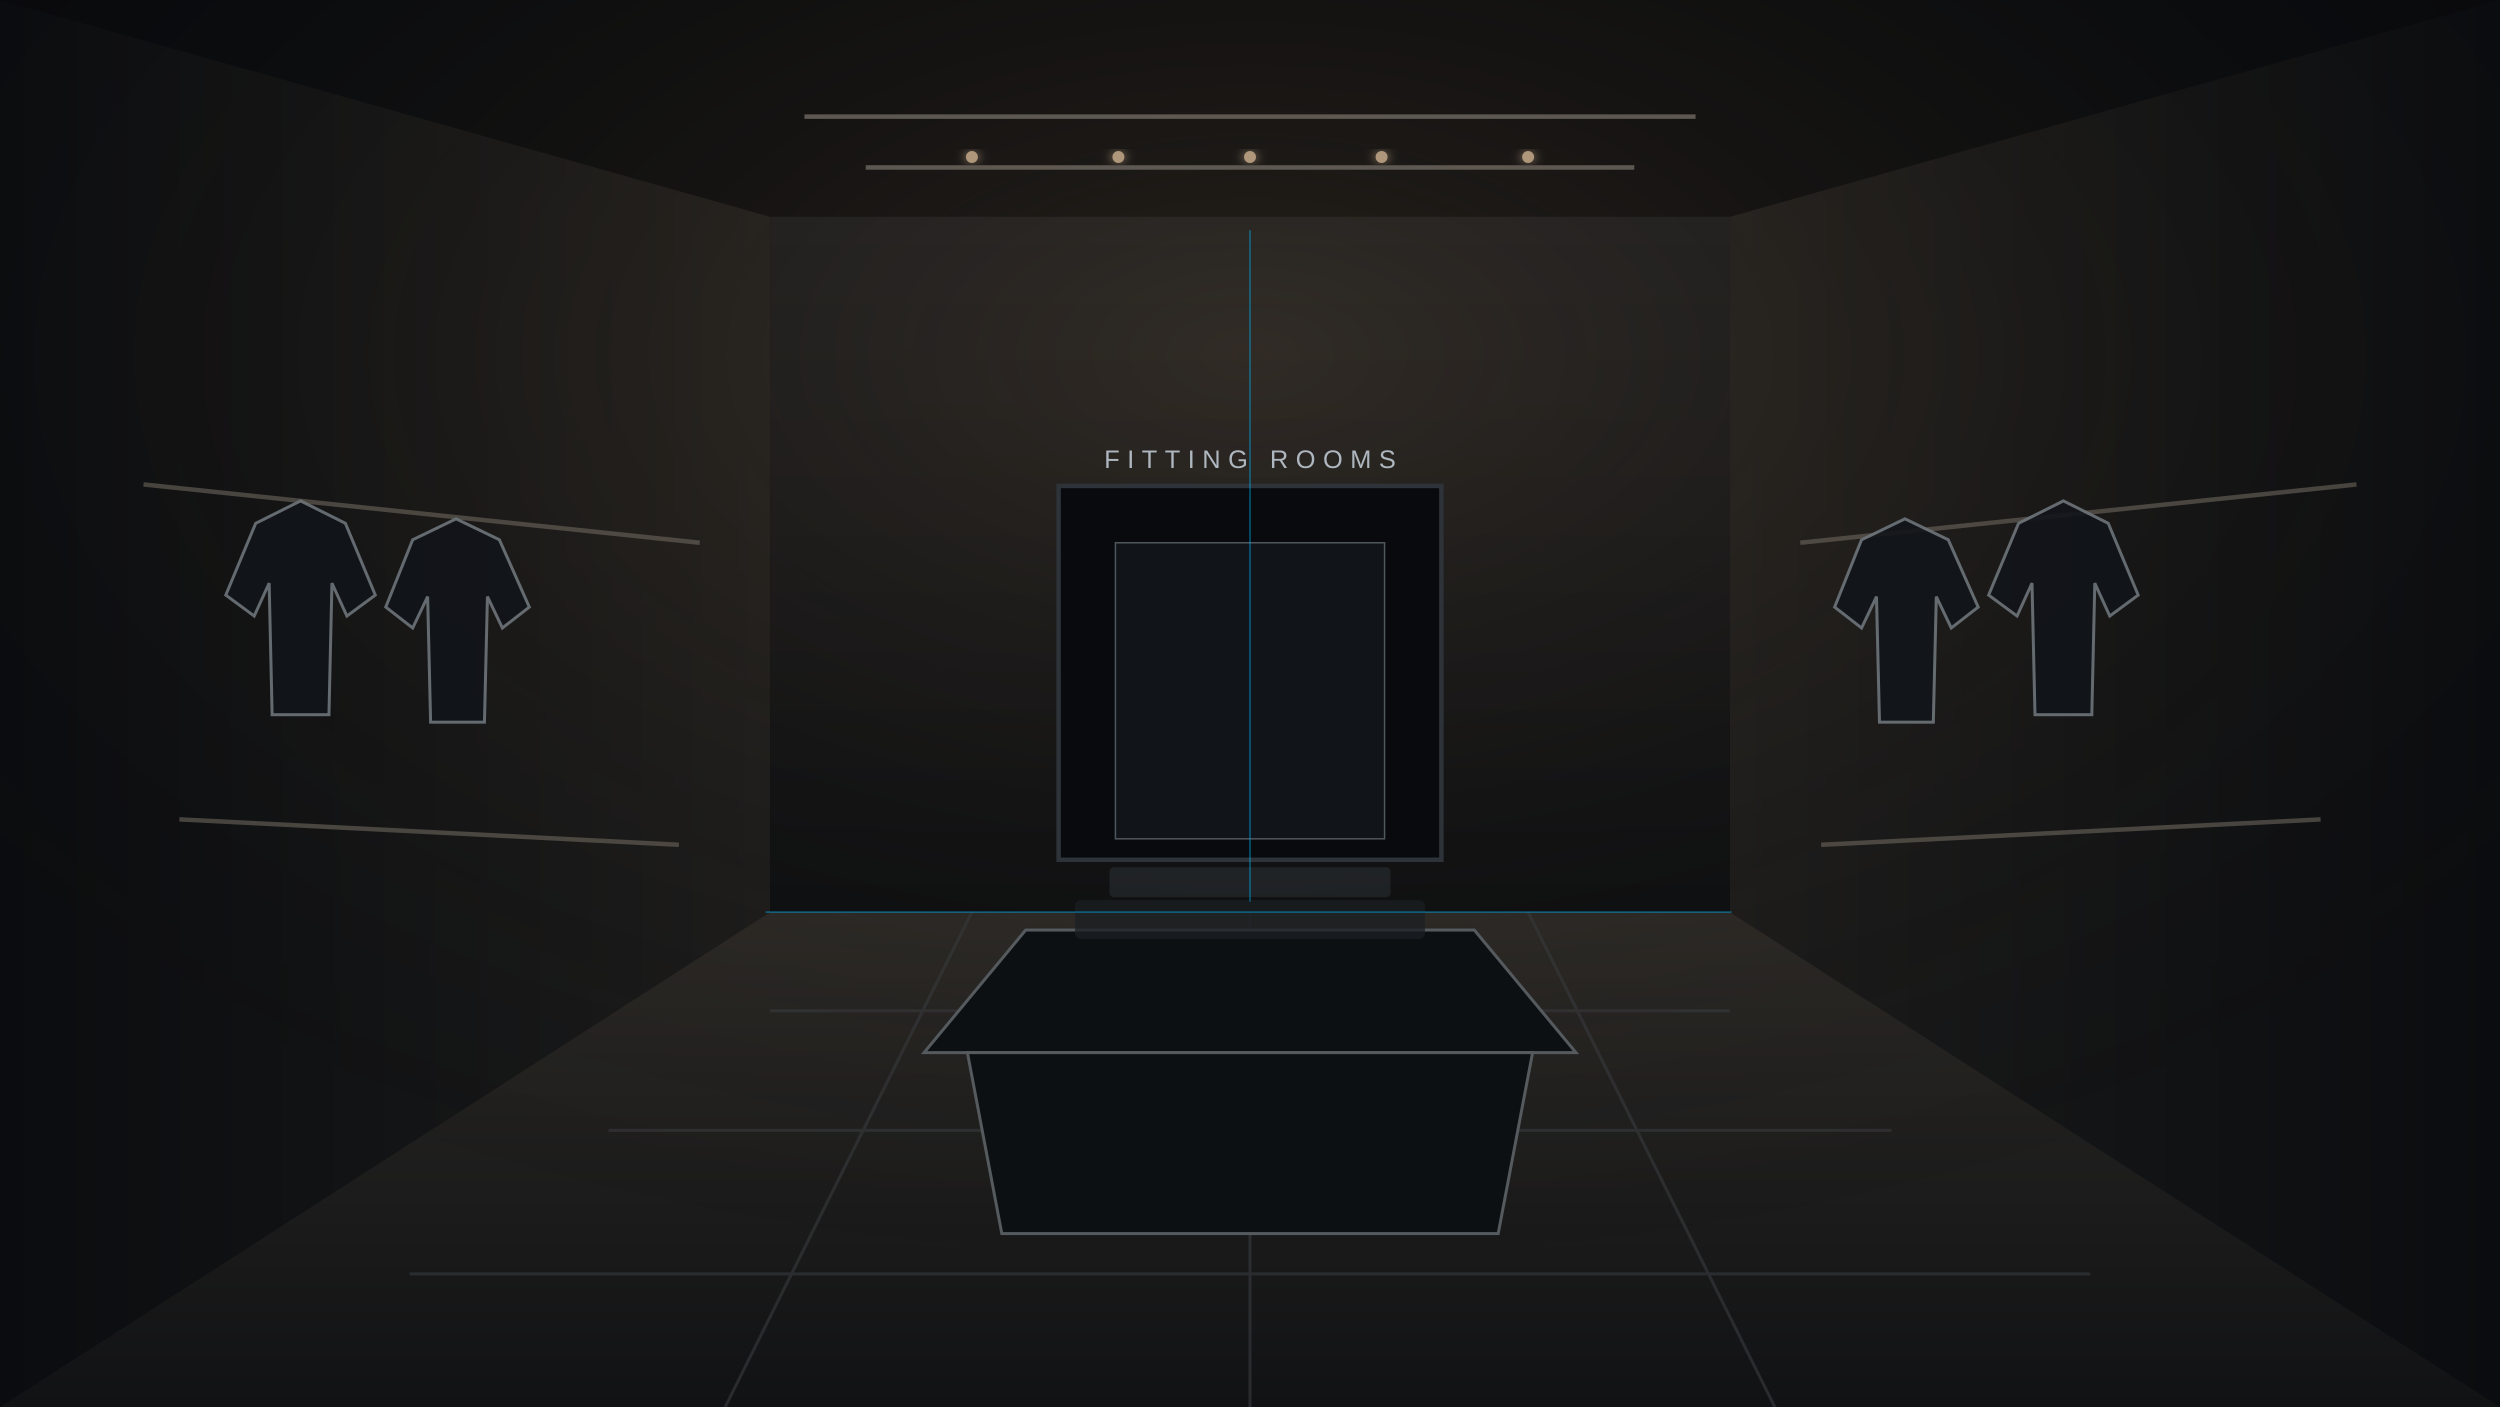
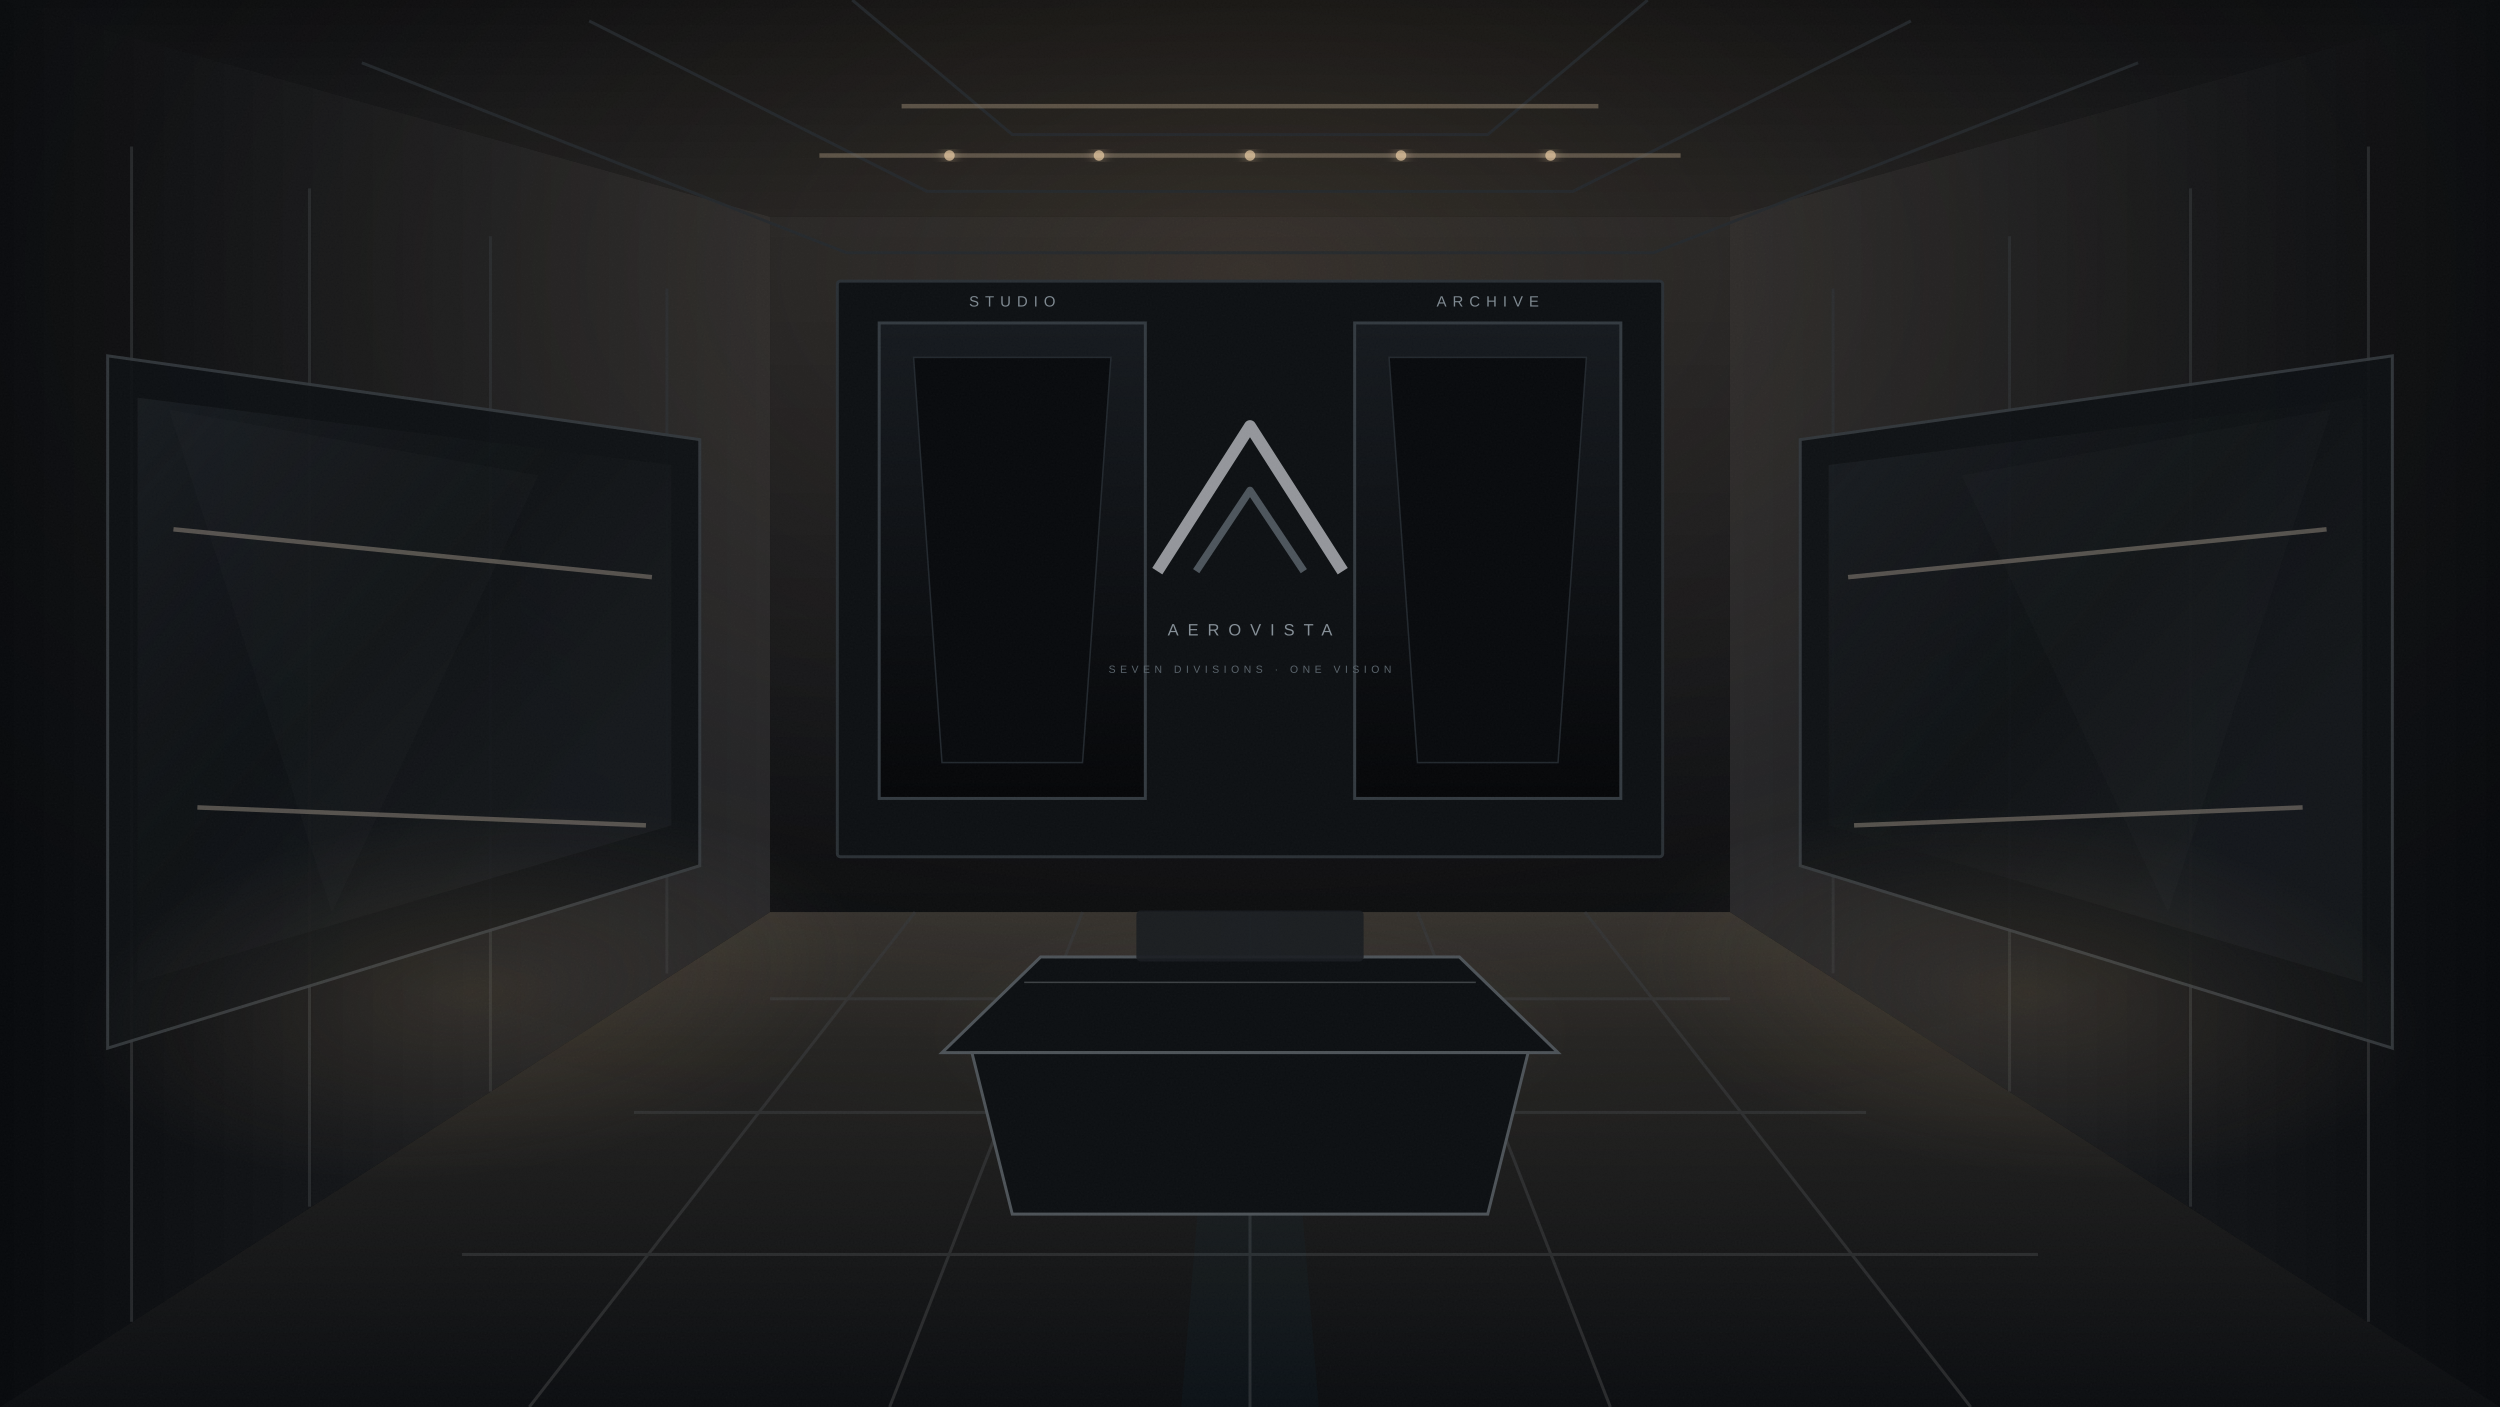
<svg xmlns="http://www.w3.org/2000/svg" viewBox="0 0 1672 941" role="img" aria-label="AeroVista Apparel boutique interior">
  <defs>
+     <linearGradient id="ceiling" x1="0" y1="0" x2="0" y2="1">
+       <stop stop-color="#080a0d" />
+       <stop offset="1" stop-color="#15171a" />
+     </linearGradient>
    <linearGradient id="back" x1="0" y1="0" x2="0" y2="1">
-       <stop stop-color="#17191d" />
+       <stop stop-color="#1a1c20" />
+       <stop offset=".55" stop-color="#111317" />
+       <stop offset="1" stop-color="#090b0e" />
+     </linearGradient>
+     <linearGradient id="wallL" x1="0" y1="0" x2="1" y2="0">
+       <stop stop-color="#07090c" />
+       <stop offset=".62" stop-color="#17191c" />
+       <stop offset="1" stop-color="#222326" />
+     </linearGradient>
+     <linearGradient id="wallR" x1="1" y1="0" x2="0" y2="0">
+       <stop stop-color="#07090c" />
+       <stop offset=".62" stop-color="#17191c" />
+       <stop offset="1" stop-color="#222326" />
+     </linearGradient>
+     <linearGradient id="floor" x1="0" y1="0" x2="0" y2="1">
+       <stop stop-color="#34312d" />
+       <stop offset=".26" stop-color="#242321" />
      <stop offset="1" stop-color="#0b0d10" />
    </linearGradient>
-     <linearGradient id="floor" x1="0" y1="0" x2="0" y2="1">
-       <stop stop-color="#2b2926" />
-       <stop offset="1" stop-color="#111214" />
+     <linearGradient id="portal" x1="0" y1="0" x2="0" y2="1">
+       <stop stop-color="#15191e" />
+       <stop offset="1" stop-color="#050608" />
    </linearGradient>
-     <linearGradient id="wallL" x1="0" y1="0" x2="1" y2="0">
-       <stop stop-color="#0a0c0f" />
-       <stop offset="1" stop-color="#1b1b1b" />
-     </linearGradient>
-     <linearGradient id="wallR" x1="1" y1="0" x2="0" y2="0">
-       <stop stop-color="#0a0c0f" />
-       <stop offset="1" stop-color="#1b1b1b" />
-     </linearGradient>
-     <radialGradient id="warm" cx="50%" cy="25%" r="70%">
-       <stop stop-color="#8b6c48" stop-opacity=".24" />
+     <radialGradient id="warm" cx="50%" cy="19%" r="72%">
+       <stop stop-color="#b8915e" stop-opacity=".18" />
+       <stop offset=".55" stop-color="#7c6041" stop-opacity=".05" />
      <stop offset="1" stop-color="#000" stop-opacity="0" />
    </radialGradient>
+     <radialGradient id="pool" cx="50%" cy="50%" r="50%">
+       <stop stop-color="#d6b07d" stop-opacity=".14" />
+       <stop offset="1" stop-color="#d6b07d" stop-opacity="0" />
+     </radialGradient>
+     <linearGradient id="glass" x1="0" y1="0" x2="1" y2="1">
+       <stop stop-color="#2a3036" stop-opacity=".38" />
+       <stop offset=".45" stop-color="#11161b" stop-opacity=".18" />
+       <stop offset="1" stop-color="#65717a" stop-opacity=".08" />
+     </linearGradient>
    <filter id="glow">
      <feGaussianBlur stdDeviation="4" result="b" />
      <feMerge>
        <feMergeNode in="b" />
        <feMergeNode in="SourceGraphic" />
      </feMerge>
    </filter>
+     <filter id="soft">
+       <feGaussianBlur stdDeviation="16" />
+     </filter>
+     <filter id="grain" x="-20%" y="-20%" width="140%" height="140%">
+       <feTurbulence type="fractalNoise" baseFrequency=".8" numOctaves="2" seed="17" result="n" />
+       <feColorMatrix in="n" type="saturate" values="0" result="g" />
+       <feComponentTransfer in="g">
+         <feFuncA type="table" tableValues="0 .045" />
+       </feComponentTransfer>
+     </filter>
  </defs>
-   <rect width="1672" height="941" fill="#080a0d" />
+   <rect width="1672" height="941" fill="#06080b" />
+   <polygon points="0,0 515,145 1157,145 1672,0" fill="url(#ceiling)" />
  <polygon points="0,0 515,145 515,610 0,941" fill="url(#wallL)" />
  <polygon points="1672,0 1157,145 1157,610 1672,941" fill="url(#wallR)" />
  <rect x="515" y="145" width="642" height="465" fill="url(#back)" />
  <polygon points="0,941 515,610 1157,610 1672,941" fill="url(#floor)" />
  <rect width="1672" height="941" fill="url(#warm)" />
-   <g stroke="#35383a" stroke-width="2" opacity=".65">
+   <g fill="none" stroke="#25292d" stroke-width="2" opacity=".9">
+     <path d="M242 42 L566 169 H1106 L1430 42" />
+     <path d="M394 14 L620 128 H1052 L1278 14" />
+     <path d="M570 0 L677 90 H995 L1102 0" />
+   </g>
+   <g stroke="#9a8a73" stroke-width="3" opacity=".48">
+     <line x1="548" y1="104" x2="1124" y2="104" />
+     <line x1="603" y1="71" x2="1069" y2="71" />
+   </g>
+   <g fill="#f0d1a7" opacity=".72" filter="url(#glow)">
+     <circle cx="635" cy="104" r="3.5" />
+     <circle cx="735" cy="104" r="3.5" />
+     <circle cx="836" cy="104" r="3.5" />
+     <circle cx="937" cy="104" r="3.5" />
+     <circle cx="1037" cy="104" r="3.5" />
+   </g>
+   <g stroke="#2d3033" stroke-width="2" opacity=".75">
+     <line x1="88" y1="98" x2="88" y2="884" />
+     <line x1="207" y1="126" x2="207" y2="807" />
+     <line x1="328" y1="158" x2="328" y2="730" />
+     <line x1="446" y1="193" x2="446" y2="651" />
+     <line x1="1584" y1="98" x2="1584" y2="884" />
+     <line x1="1465" y1="126" x2="1465" y2="807" />
+     <line x1="1344" y1="158" x2="1344" y2="730" />
+     <line x1="1226" y1="193" x2="1226" y2="651" />
+   </g>
+   <g opacity=".92">
+     <polygon points="72,238 468,294 468,579 72,701" fill="#0d1013" stroke="#33383d" stroke-width="2" />
+     <polygon points="1204,294 1600,238 1600,701 1204,579" fill="#0d1013" stroke="#33383d" stroke-width="2" />
+     <polygon points="92,266 449,311 449,552 92,657" fill="url(#glass)" />
+     <polygon points="1223,311 1580,266 1580,657 1223,552" fill="url(#glass)" />
+   </g>
+   <g stroke="#8d8478" stroke-width="3" opacity=".55">
+     <line x1="116" y1="354" x2="436" y2="386" />
+     <line x1="1236" y1="386" x2="1556" y2="354" />
+     <line x1="132" y1="540" x2="432" y2="552" />
+     <line x1="1240" y1="552" x2="1540" y2="540" />
+   </g>
+   <g>
+     <rect x="560" y="188" width="552" height="385" rx="2" fill="#0d1013" stroke="#2a3035" stroke-width="2" />
+     <rect x="588" y="216" width="178" height="318" fill="url(#portal)" stroke="#333a40" stroke-width="2" />
+     <rect x="906" y="216" width="178" height="318" fill="url(#portal)" stroke="#333a40" stroke-width="2" />
+     <polygon points="611,239 743,239 724,510 630,510" fill="#080a0d" stroke="#22282e" />
+     <polygon points="929,239 1061,239 1042,510 948,510" fill="#080a0d" stroke="#22282e" />
+     <text x="677" y="205" text-anchor="middle" font-family="Montserrat,Arial,sans-serif" font-size="10" letter-spacing="4" fill="#7e8991">STUDIO</text>
+     <text x="995" y="205" text-anchor="middle" font-family="Montserrat,Arial,sans-serif" font-size="10" letter-spacing="4" fill="#7e8991">ARCHIVE</text>
+   </g>
+   <g transform="translate(836 316)" fill="none" stroke-linejoin="round">
+     <path d="M-62 66 L0 -31 L62 66" stroke="#c8cbd0" stroke-width="8" opacity=".72" />
+     <path d="M-36 66 L0 12 L36 66" stroke="#4d555c" stroke-width="5" />
+     <line x1="-47" y1="45" x2="47" y2="45" stroke="#00aeef" stroke-width="2" opacity=".7" filter="url(#glow)" />
+   </g>
+   <text x="836" y="425" text-anchor="middle" font-family="Montserrat,Arial,sans-serif" font-size="11" letter-spacing="6" fill="#858f97">AEROVISTA</text>
+   <text x="836" y="450" text-anchor="middle" font-family="Montserrat,Arial,sans-serif" font-size="7" letter-spacing="3" fill="#59636b">SEVEN DIVISIONS · ONE VISION</text>
+   <g stroke="#353638" stroke-width="2" opacity=".7">
    <line x1="836" y1="610" x2="836" y2="941" />
-     <line x1="650" y1="610" x2="485" y2="941" />
-     <line x1="1022" y1="610" x2="1187" y2="941" />
-     <line x1="515" y1="676" x2="1157" y2="676" />
-     <line x1="407" y1="756" x2="1265" y2="756" />
-     <line x1="274" y1="852" x2="1398" y2="852" />
+     <line x1="724" y1="610" x2="595" y2="941" />
+     <line x1="948" y1="610" x2="1077" y2="941" />
+     <line x1="612" y1="610" x2="354" y2="941" />
+     <line x1="1060" y1="610" x2="1318" y2="941" />
+     <line x1="515" y1="668" x2="1157" y2="668" />
+     <line x1="424" y1="744" x2="1248" y2="744" />
+     <line x1="309" y1="839" x2="1363" y2="839" />
  </g>
-   <g stroke="#6d665c" stroke-width="3" opacity=".6">
-     <line x1="96" y1="324" x2="468" y2="363" />
-     <line x1="1204" y1="363" x2="1576" y2="324" />
-     <line x1="120" y1="548" x2="454" y2="565" />
-     <line x1="1218" y1="565" x2="1552" y2="548" />
+   <path d="M818 610 L790 941 H882 L854 610Z" fill="#00aeef" opacity=".025" />
+   <line x1="836" y1="610" x2="836" y2="941" stroke="#00aeef" stroke-width="1.5" opacity=".28" filter="url(#glow)" />
+   <ellipse cx="315" cy="664" rx="265" ry="122" fill="url(#pool)" transform="rotate(-7 315 664)" />
+   <ellipse cx="1357" cy="664" rx="265" ry="122" fill="url(#pool)" transform="rotate(7 1357 664)" />
+   <ellipse cx="836" cy="691" rx="215" ry="83" fill="url(#pool)" opacity=".65" />
+   <g fill="#0c0f12" stroke="#4d5358" stroke-width="2">
+     <polygon points="696,640 976,640 1042,704 630,704" />
+     <polygon points="650,704 1022,704 995,812 677,812" />
  </g>
-   <g fill="#111419" stroke="#6d747a" stroke-width="2" opacity=".9">
-     <path d="M171 350l30-15 30 15 20 48-19 14-10-22-2 88h-38l-2-88-10 22-19-14z" />
-     <path d="M276 361l29-14 29 14 20 45-18 14-10-21-2 84h-36l-2-84-10 21-18-14z" />
-     <path d="M1245 361l29-14 29 14 20 45-18 14-10-21-2 84h-36l-2-84-10 21-18-14z" />
-     <path d="M1350 350l30-15 30 15 20 48-19 14-10-22-2 88h-38l-2-88-10 22-19-14z" />
-   </g>
-   <rect x="708" y="325" width="256" height="250" fill="#080a0d" stroke="#2d3338" stroke-width="3" />
-   <rect x="746" y="363" width="180" height="198" fill="#111419" stroke="#50575d" />
-   <text x="836" y="313" text-anchor="middle" font-family="Montserrat,Arial,sans-serif" font-size="17" letter-spacing="5" fill="#aeb7bf">FITTING ROOMS</text>
-   <g fill="#0d1013" stroke="#555a5e" stroke-width="2">
-     <polygon points="686,622 986,622 1054,704 618,704" />
-     <polygon points="647,704 1025,704 1002,825 670,825" />
-   </g>
-   <g opacity=".75">
-     <rect x="719" y="602" width="234" height="26" rx="4" fill="#1b1f23" />
-     <rect x="742" y="580" width="188" height="20" rx="3" fill="#24282c" />
-   </g>
-   <g stroke="#7a746b" stroke-width="3" opacity=".7">
-     <line x1="538" y1="78" x2="1134" y2="78" />
-     <line x1="579" y1="112" x2="1093" y2="112" />
-   </g>
-   <g fill="#e0c29c" opacity=".75" filter="url(#glow)">
-     <circle cx="650" cy="105" r="4" />
-     <circle cx="748" cy="105" r="4" />
-     <circle cx="836" cy="105" r="4" />
-     <circle cx="924" cy="105" r="4" />
-     <circle cx="1022" cy="105" r="4" />
-   </g>
-   <g opacity=".5" stroke="#00aeef" stroke-width="1">
-     <line x1="512" y1="610" x2="1158" y2="610" />
-     <line x1="836" y1="154" x2="836" y2="603" />
-   </g>
+   <path d="M685 657 H987" stroke="#a7adb1" stroke-width="1" opacity=".32" />
+   <rect x="760" y="609" width="152" height="34" rx="3" fill="#181c20" opacity=".9" />
+   <path d="M113 274 L360 318 L222 610" fill="#fff" opacity=".012" />
+   <path d="M1559 274 L1312 318 L1450 610" fill="#fff" opacity=".012" />
+   <rect width="1672" height="941" filter="url(#grain)" opacity=".65" />
</svg>
